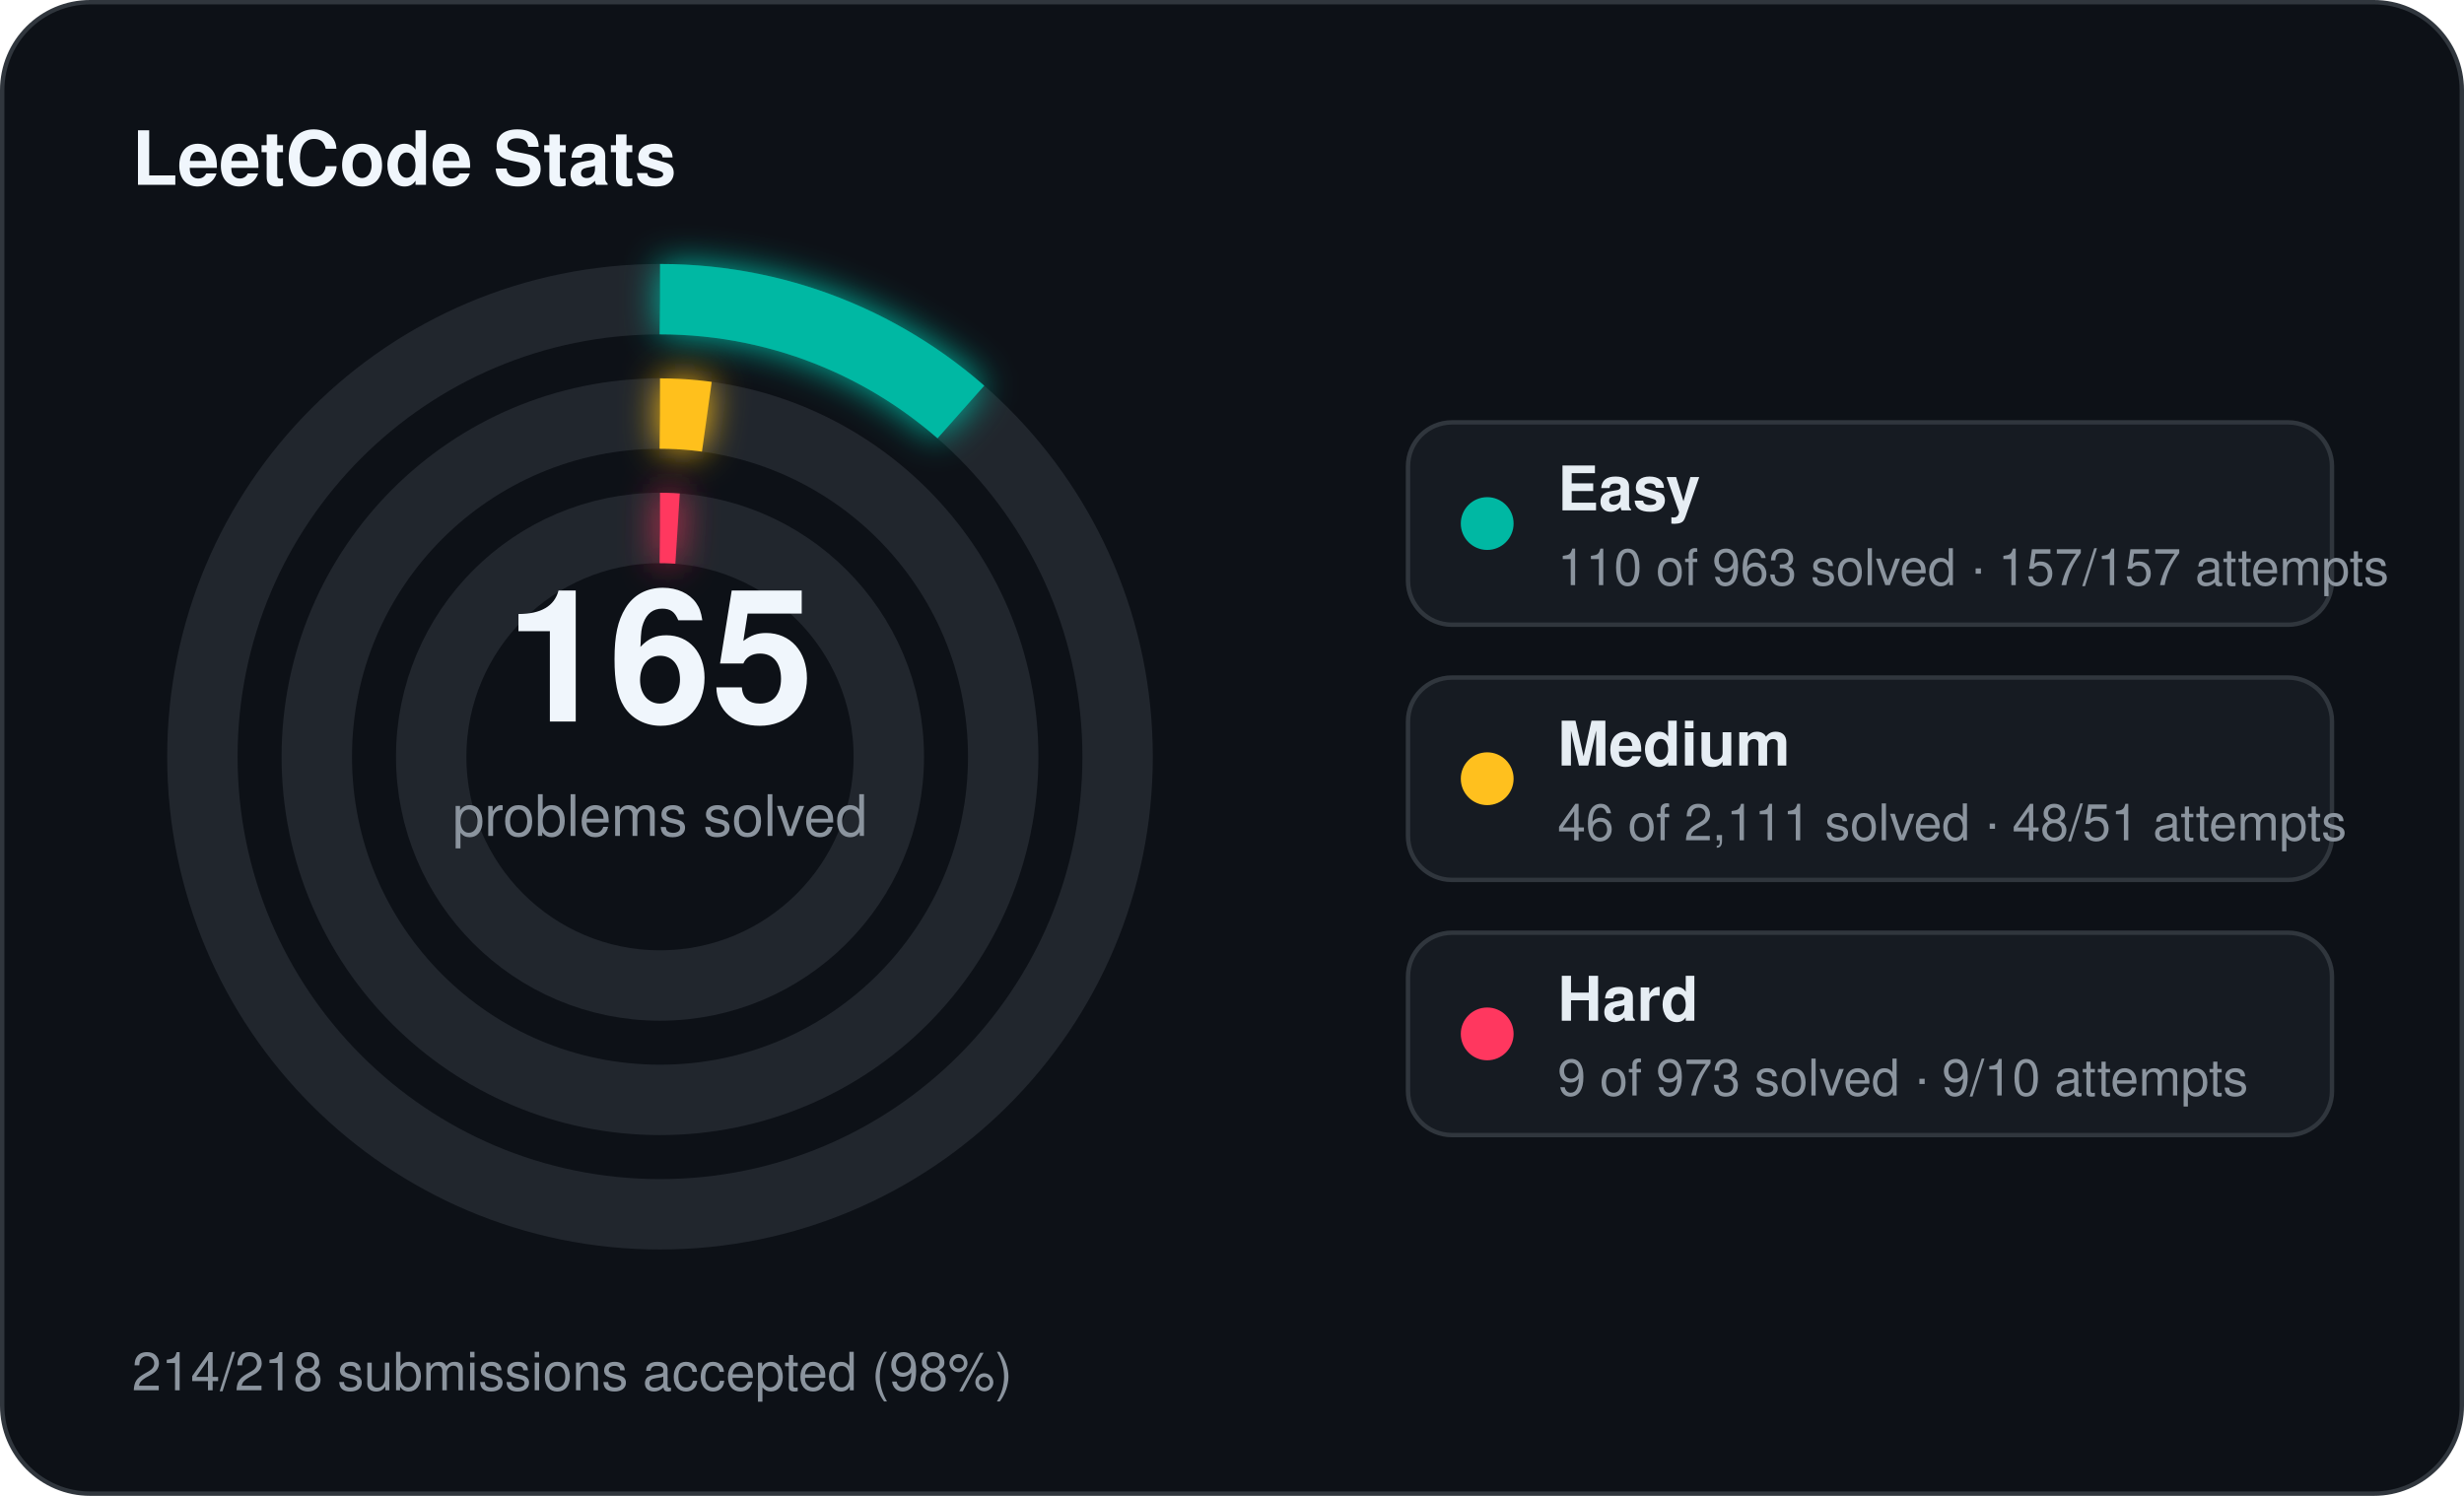
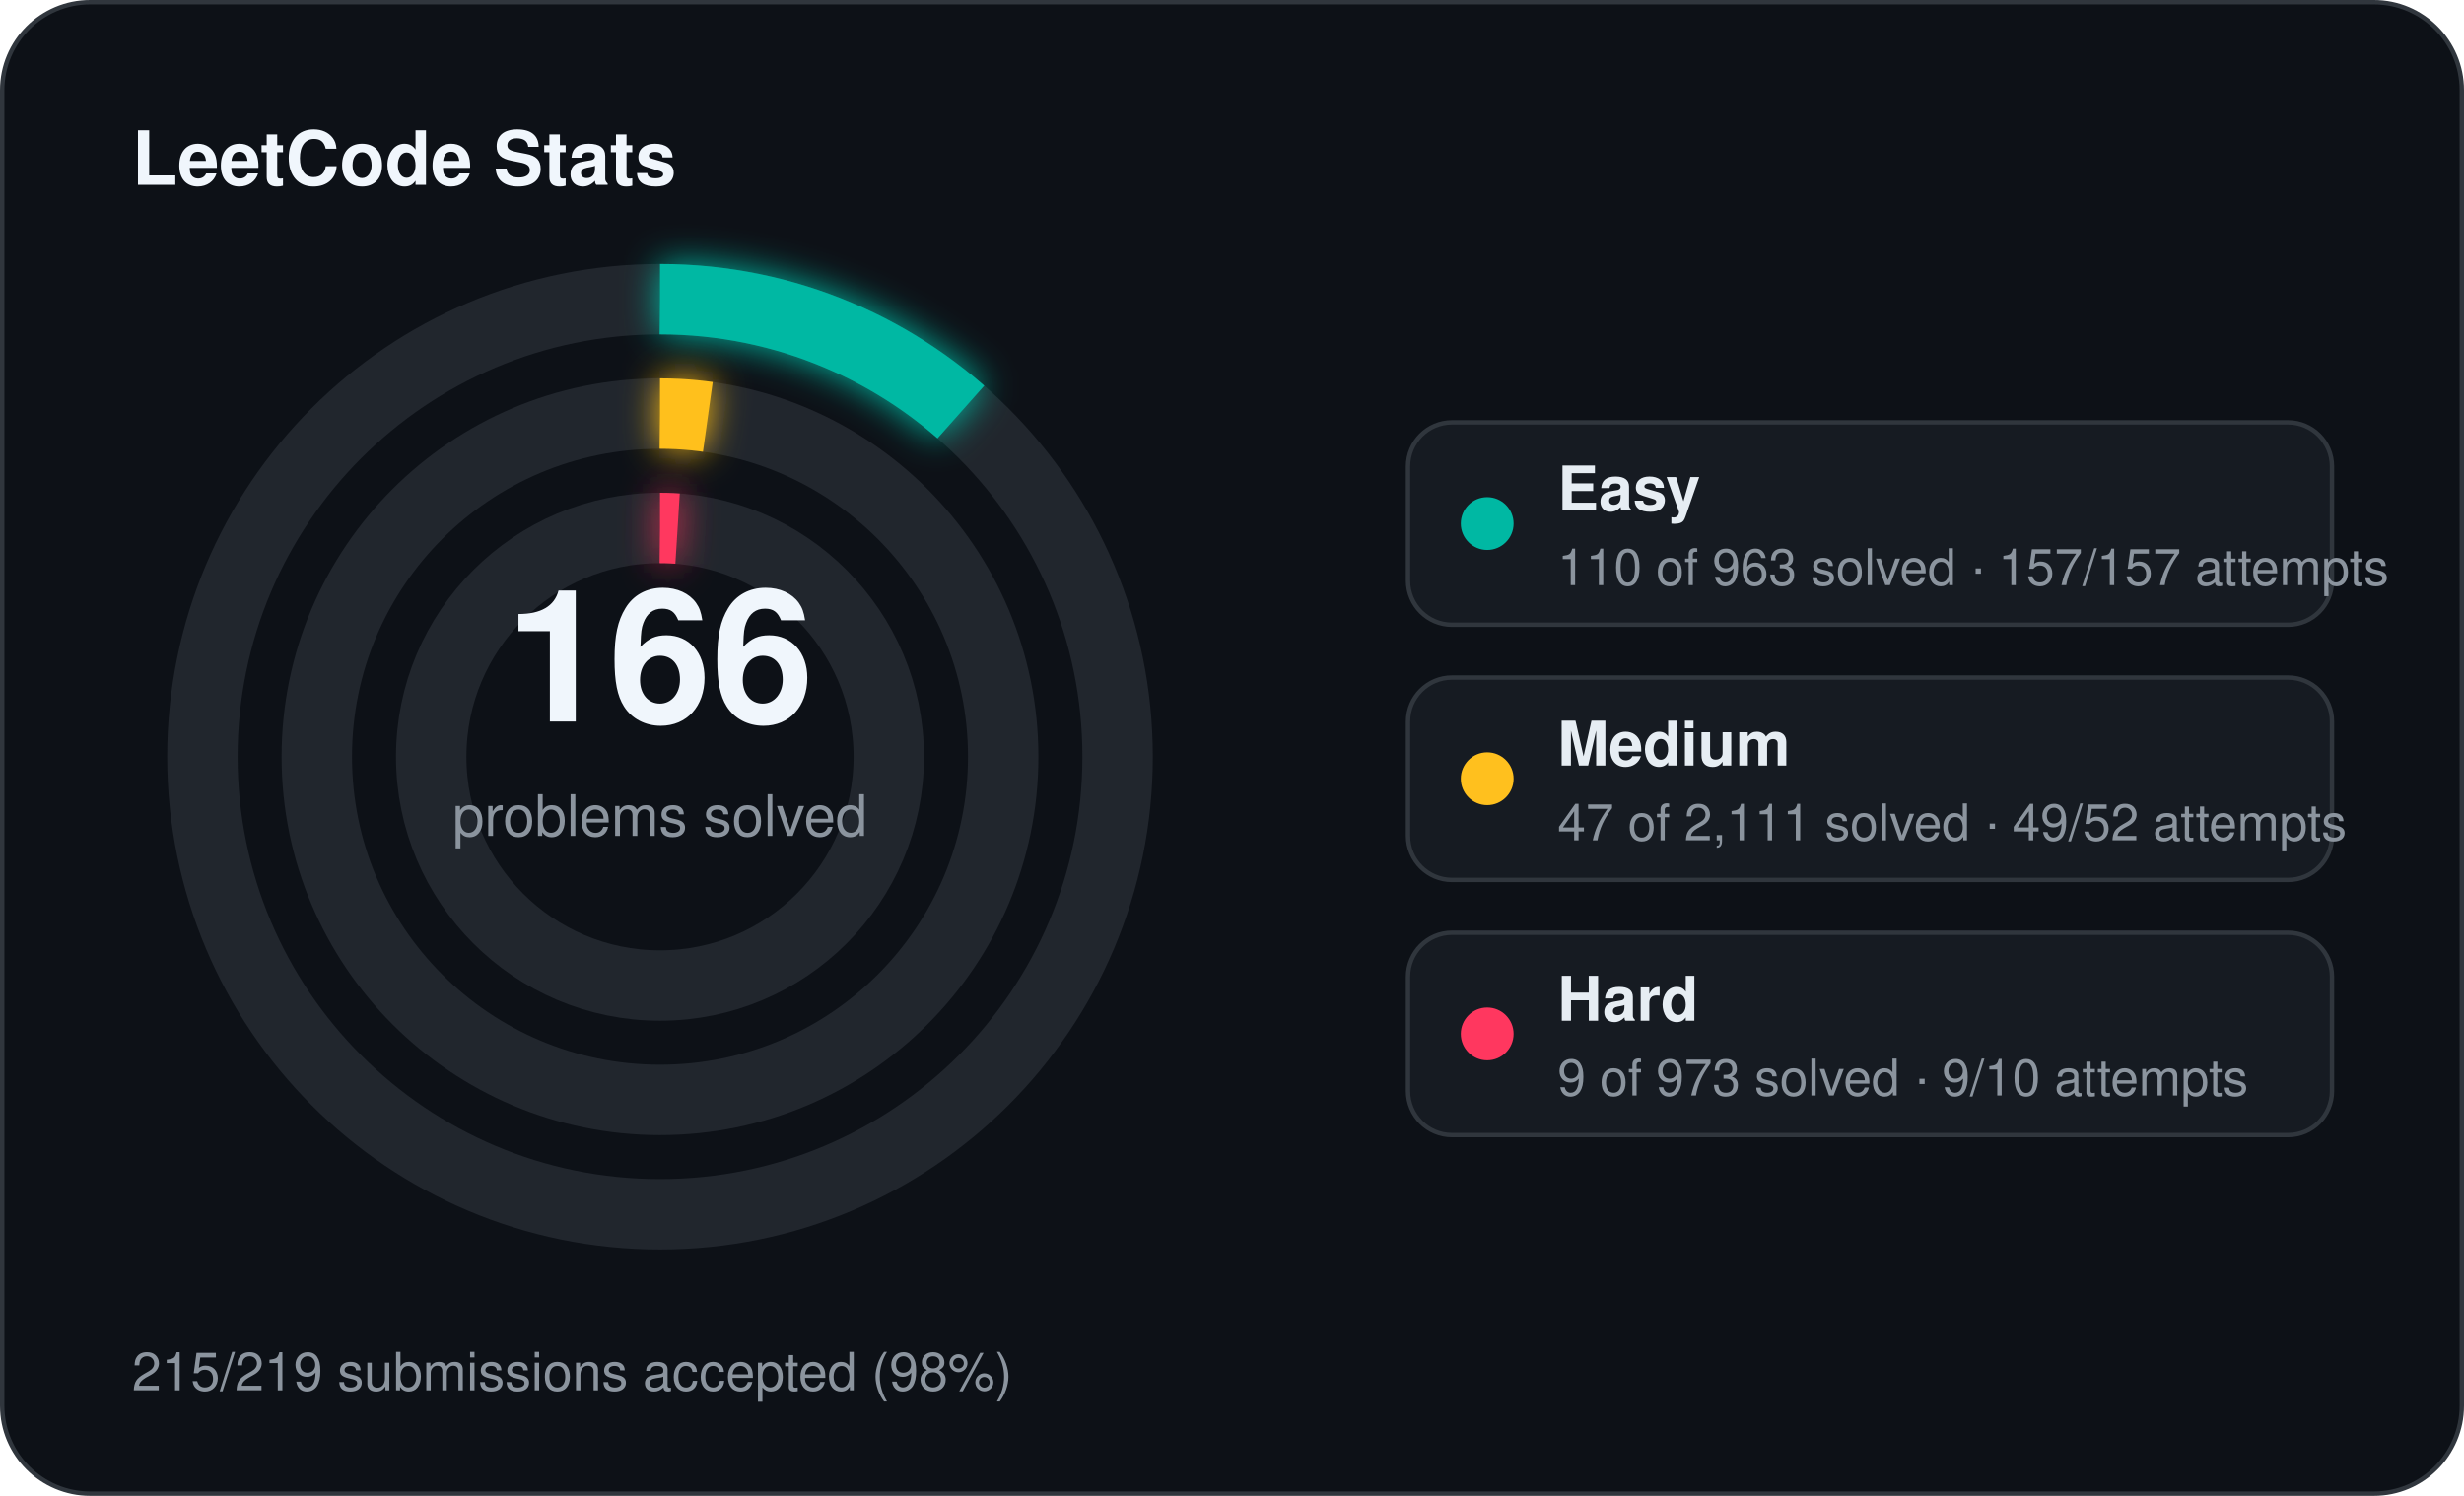
<svg xmlns="http://www.w3.org/2000/svg" width="560" height="340" viewBox="0 0 560 340">
  <defs>
    <filter id="stats-glow" x="-60%" y="-60%" width="220%" height="220%">
      <feGaussianBlur stdDeviation="4" result="blur" />
      <feMerge>
        <feMergeNode in="blur" />
        <feMergeNode in="SourceGraphic" />
      </feMerge>
    </filter>
  </defs>
  <rect x="0.5" y="0.5" width="559" height="339" rx="20" fill="#0d1117" stroke="#30363d" stroke-width="1" />
  <text x="30" y="42" fill="#f0f6fc" font-family="Segoe UI, Helvetica, Arial, sans-serif" font-size="17" font-weight="700">LeetCode Stats</text>
  <circle cx="150" cy="172" r="104" fill="none" stroke="#21262d" stroke-width="16" />
  <circle cx="150" cy="172" r="104" fill="none" stroke="#00b8a3" stroke-width="16" stroke-linecap="butt" stroke-dasharray="74.64 653.45" transform="rotate(-90 150 172)" filter="url(#stats-glow)" />
  <circle cx="150" cy="172" r="78" fill="none" stroke="#21262d" stroke-width="16" />
-   <circle cx="150" cy="172" r="78" fill="none" stroke="#ffc01e" stroke-width="16" stroke-linecap="butt" stroke-dasharray="10.68 490.09" transform="rotate(-90 150 172)" filter="url(#stats-glow)" />
+   <circle cx="150" cy="172" r="78" fill="none" stroke="#ffc01e" stroke-width="16" stroke-linecap="butt" stroke-dasharray="10.91 490.09" transform="rotate(-90 150 172)" filter="url(#stats-glow)" />
  <circle cx="150" cy="172" r="52" fill="none" stroke="#21262d" stroke-width="16" />
  <circle cx="150" cy="172" r="52" fill="none" stroke="#ff375f" stroke-width="16" stroke-linecap="butt" stroke-dasharray="4.00 326.73" transform="rotate(-90 150 172)" filter="url(#stats-glow)" />
-   <text x="150" y="164" text-anchor="middle" fill="#f0f6fc" font-family="Segoe UI, Helvetica, Arial, sans-serif" font-size="42" font-weight="700">165</text>
+   <text x="150" y="164" text-anchor="middle" fill="#f0f6fc" font-family="Segoe UI, Helvetica, Arial, sans-serif" font-size="42" font-weight="700">166</text>
  <text x="150" y="190" text-anchor="middle" fill="#8b949e" font-family="Segoe UI, Helvetica, Arial, sans-serif" font-size="13">problems solved</text>
  <rect x="320" y="96" width="210" height="46" rx="10" fill="#161b22" stroke="#30363d" stroke-width="1" />
  <circle cx="338" cy="119" r="6" fill="#00b8a3" />
  <text x="354" y="116" fill="#e6edf3" font-family="Segoe UI, Helvetica, Arial, sans-serif" font-size="14" font-weight="600">Easy</text>
  <text x="354" y="133" fill="#8b949e" font-family="Segoe UI, Helvetica, Arial, sans-serif" font-size="11.5">110 of 963 solved · 157/157 attempts</text>
  <rect x="320" y="154" width="210" height="46" rx="10" fill="#161b22" stroke="#30363d" stroke-width="1" />
  <circle cx="338" cy="177" r="6" fill="#ffc01e" />
  <text x="354" y="174" fill="#e6edf3" font-family="Segoe UI, Helvetica, Arial, sans-serif" font-size="14" font-weight="600">Medium</text>
-   <text x="354" y="191" fill="#8b949e" font-family="Segoe UI, Helvetica, Arial, sans-serif" font-size="11.5">46 of 2,111 solved · 48/51 attempts</text>
+   <text x="354" y="191" fill="#8b949e" font-family="Segoe UI, Helvetica, Arial, sans-serif" font-size="11.5">47 of 2,111 solved · 49/52 attempts</text>
  <rect x="320" y="212" width="210" height="46" rx="10" fill="#161b22" stroke="#30363d" stroke-width="1" />
  <circle cx="338" cy="235" r="6" fill="#ff375f" />
  <text x="354" y="232" fill="#e6edf3" font-family="Segoe UI, Helvetica, Arial, sans-serif" font-size="14" font-weight="600">Hard</text>
  <text x="354" y="249" fill="#8b949e" font-family="Segoe UI, Helvetica, Arial, sans-serif" font-size="11.5">9 of 973 solved · 9/10 attempts</text>
-   <text x="30" y="316" fill="#8b949e" font-family="Segoe UI, Helvetica, Arial, sans-serif" font-size="12">214/218 submissions accepted (98%)</text>
+   <text x="30" y="316" fill="#8b949e" font-family="Segoe UI, Helvetica, Arial, sans-serif" font-size="12">215/219 submissions accepted (98%)</text>
</svg>
